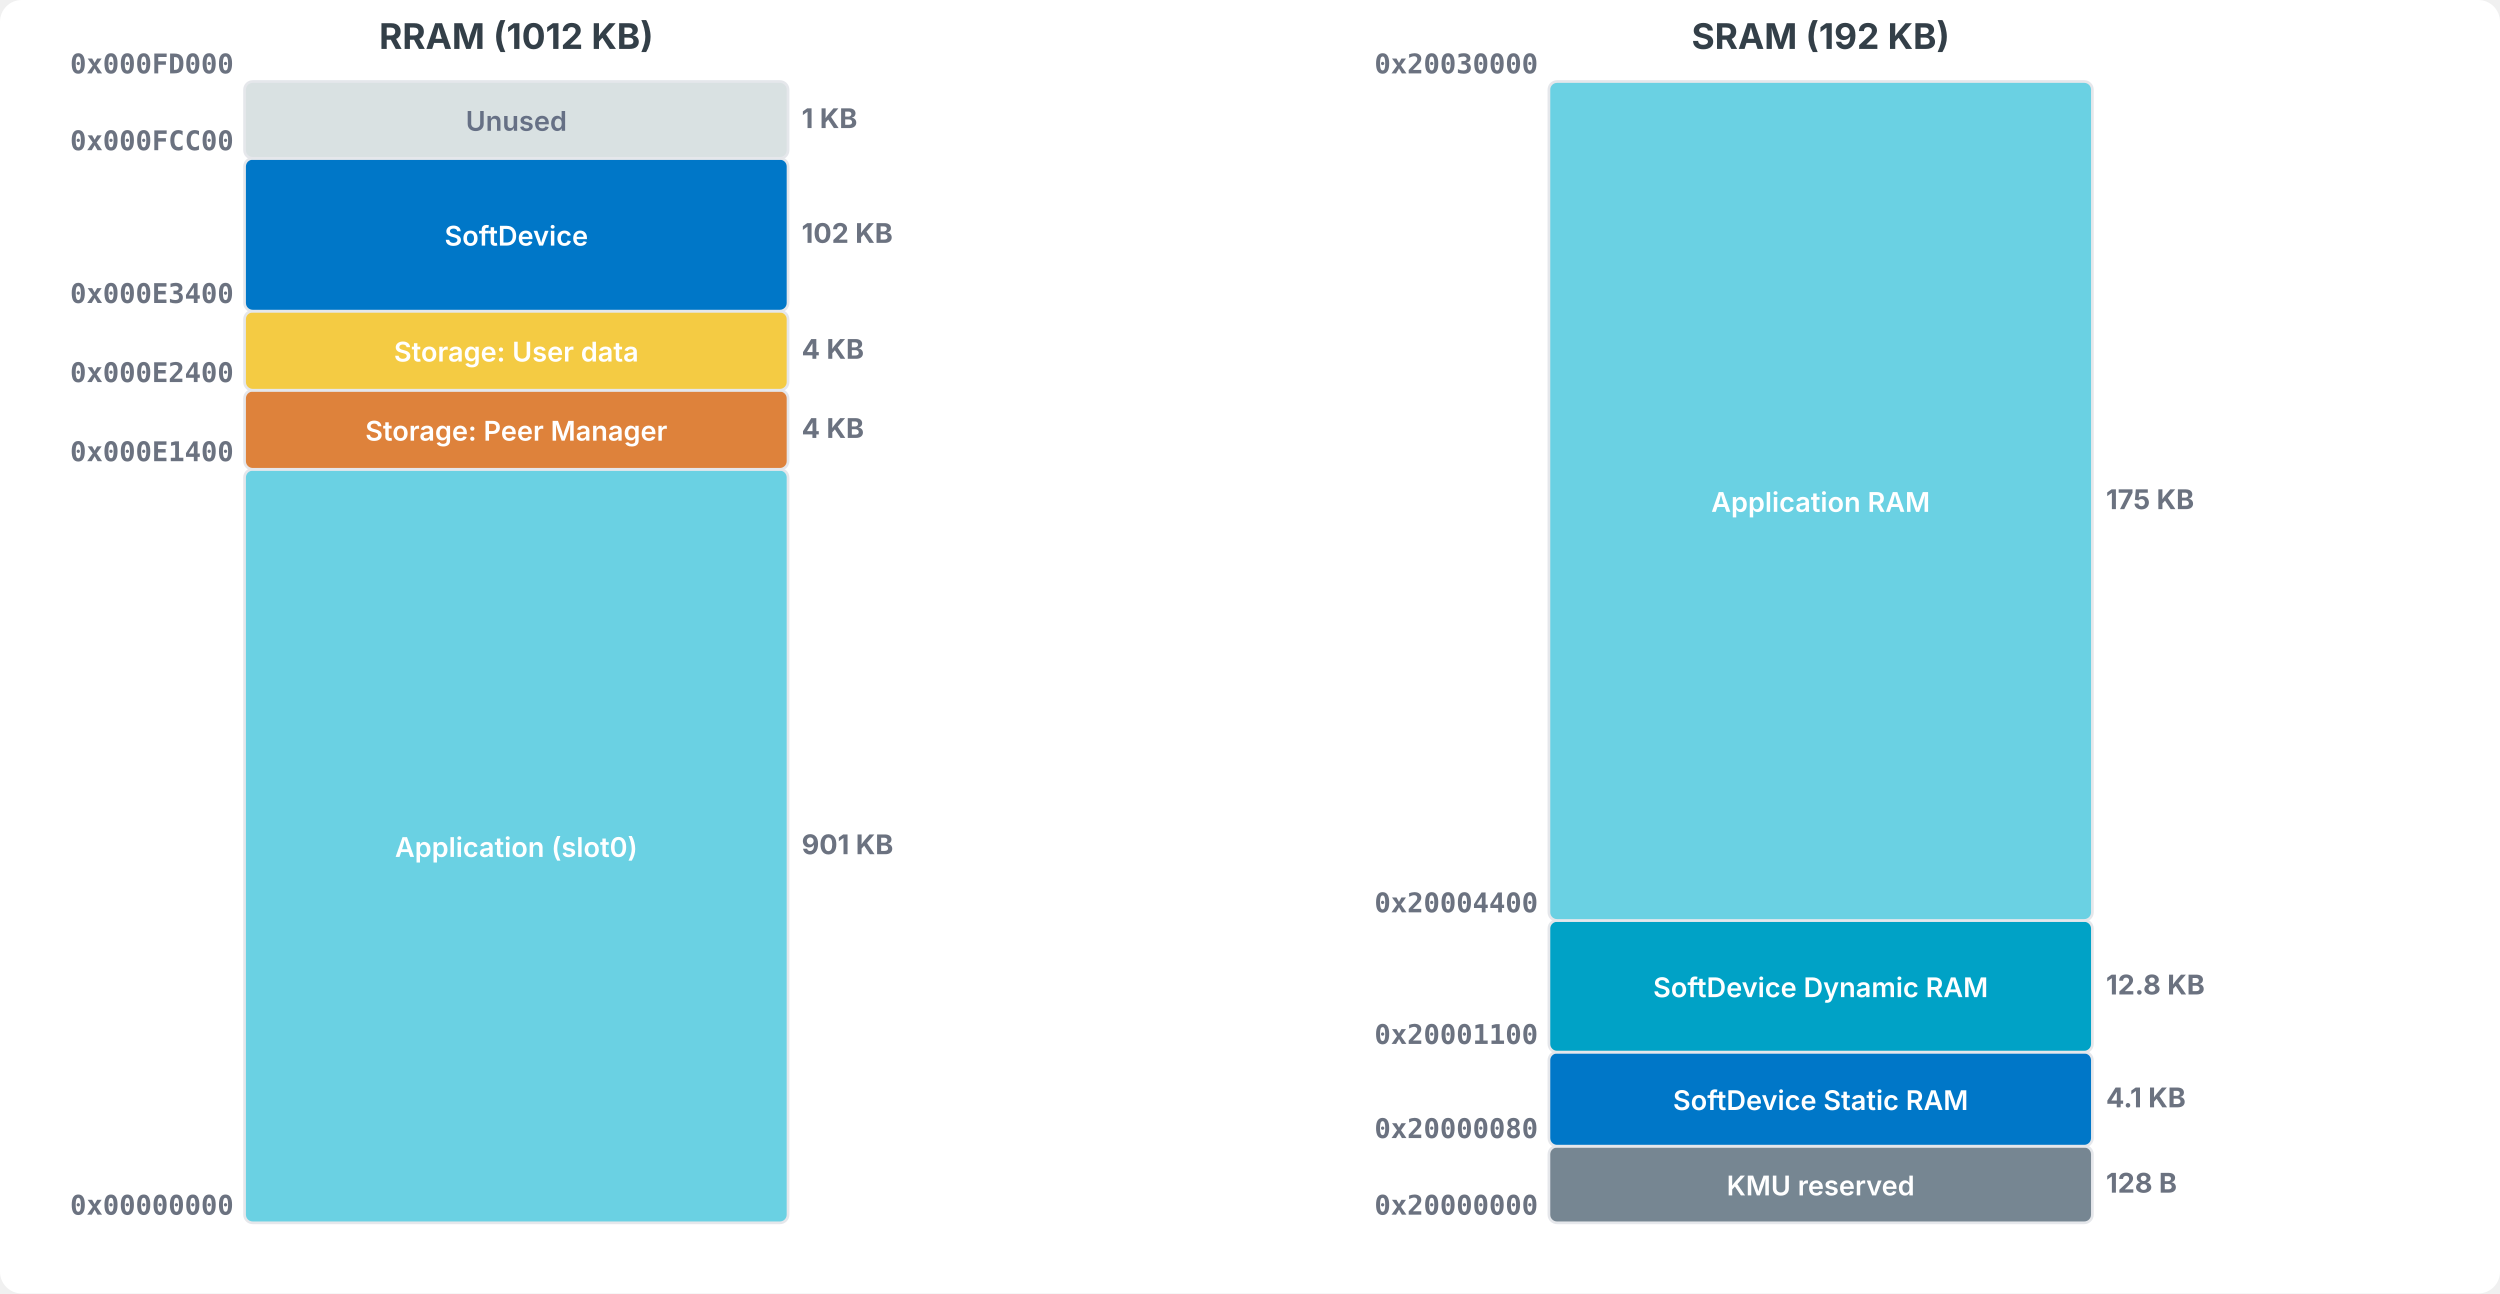
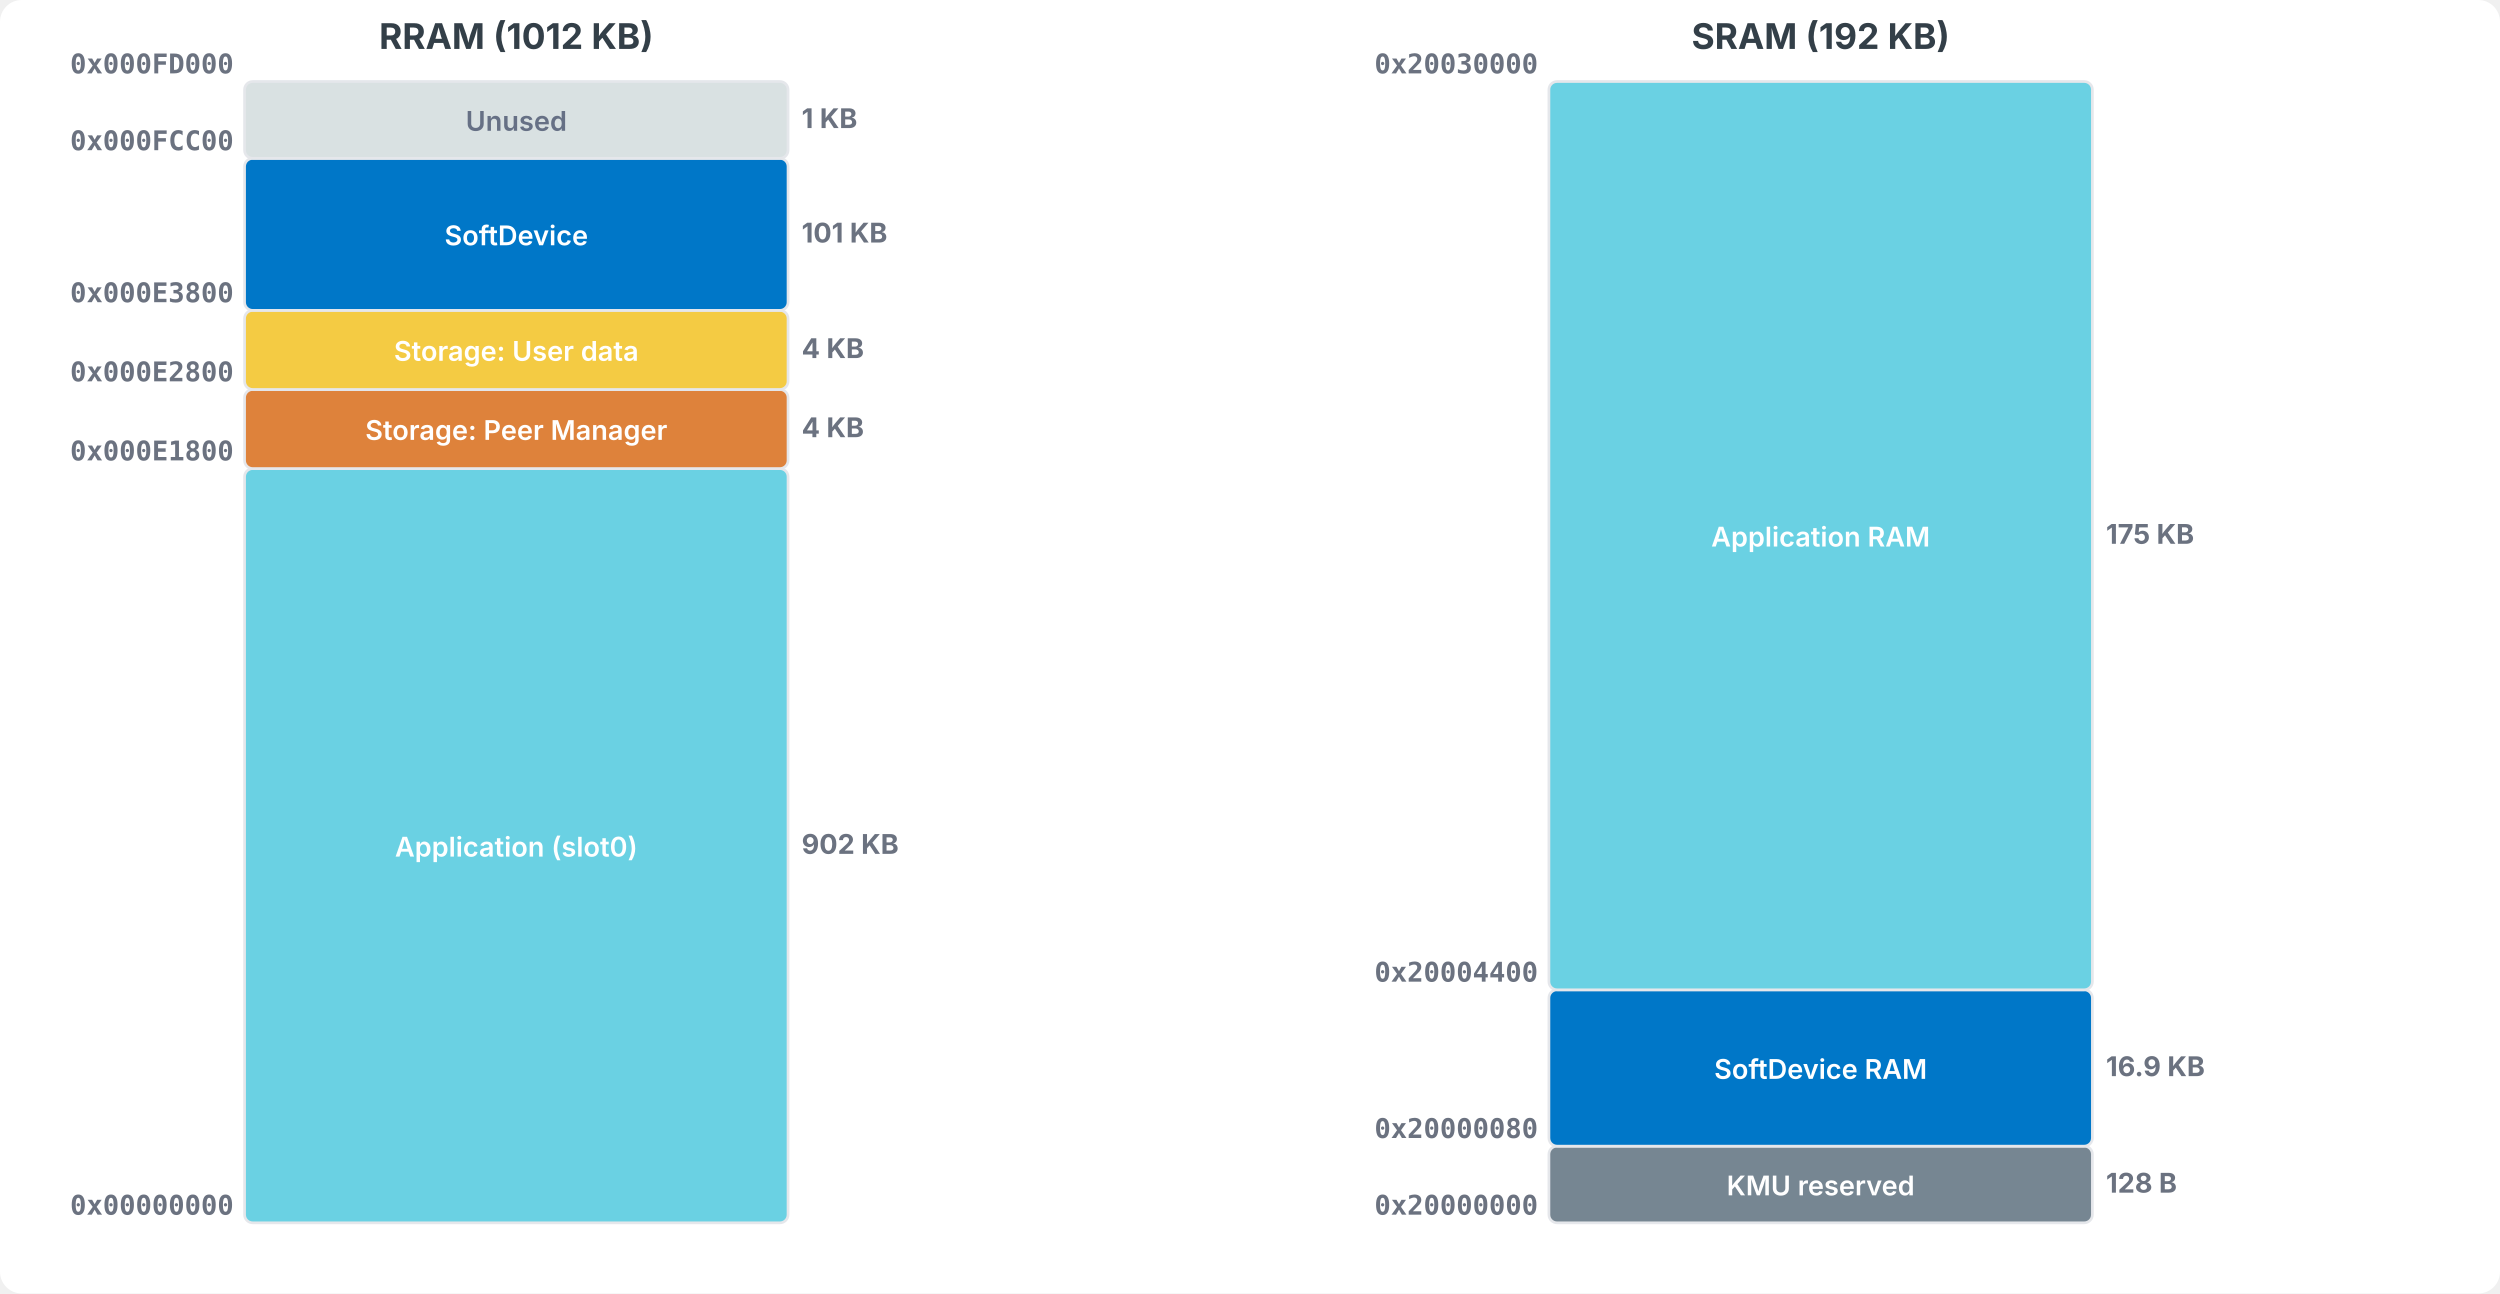
<svg xmlns="http://www.w3.org/2000/svg" viewBox="0 0 920 476" width="920" height="476" font-family="Inter, -apple-system, sans-serif">
  <rect width="100%" height="100%" fill="#ffffff" rx="8" />
  <text x="190.0" y="18" text-anchor="middle" font-size="13" font-weight="bold" fill="#333f48">RRAM (1012 KB)</text>
-   <rect x="90" y="172.711" width="200" height="277.289" fill="#6ad1e3" rx="3" stroke="#e5e7eb" stroke-width="1" />
-   <text x="190.0" y="315.356" text-anchor="middle" font-size="10" font-weight="600" fill="#fff">Application (slot0)</text>
+   <rect x="90" y="172.435" width="200" height="277.565" fill="#6ad1e3" rx="3" stroke="#e5e7eb" stroke-width="1" />
+   <text x="190.0" y="315.217" text-anchor="middle" font-size="10" font-weight="600" fill="#fff">Application (slot0)</text>
  <text x="86" y="447.0" text-anchor="end" font-size="10" font-weight="bold" font-family="monospace" fill="#6b7280">0x00000000</text>
-   <text x="295" y="314.356" text-anchor="start" font-size="10" font-weight="bold" fill="#6b7280">901 KB</text>
-   <rect x="90" y="143.605" width="200" height="29.107" fill="#de823b" rx="3" stroke="#e5e7eb" stroke-width="1" />
-   <text x="190.0" y="162.158" text-anchor="middle" font-size="10" font-weight="600" fill="#fff">Storage: Peer Manager</text>
-   <text x="86" y="169.711" text-anchor="end" font-size="10" font-weight="bold" font-family="monospace" fill="#6b7280">0x000E1400</text>
-   <text x="295" y="161.158" text-anchor="start" font-size="10" font-weight="bold" fill="#6b7280">4 KB</text>
-   <rect x="90" y="114.498" width="200" height="29.107" fill="#f4cb43" rx="3" stroke="#e5e7eb" stroke-width="1" />
-   <text x="190.0" y="133.051" text-anchor="middle" font-size="10" font-weight="600" fill="#fff">Storage: User data</text>
-   <text x="86" y="140.605" text-anchor="end" font-size="10" font-weight="bold" font-family="monospace" fill="#6b7280">0x000E2400</text>
-   <text x="295" y="132.051" text-anchor="start" font-size="10" font-weight="bold" fill="#6b7280">4 KB</text>
-   <rect x="90" y="58.277" width="200" height="56.221" fill="#0077c8" rx="3" stroke="#e5e7eb" stroke-width="1" />
-   <text x="190.0" y="90.387" text-anchor="middle" font-size="10" font-weight="600" fill="#fff">SoftDevice</text>
-   <text x="86" y="111.498" text-anchor="end" font-size="10" font-weight="bold" font-family="monospace" fill="#6b7280">0x000E3400</text>
-   <text x="295" y="89.387" text-anchor="start" font-size="10" font-weight="bold" fill="#6b7280">102 KB</text>
+   <text x="295" y="314.217" text-anchor="start" font-size="10" font-weight="bold" fill="#6b7280">902 KB</text>
+   <rect x="90" y="143.328" width="200" height="29.107" fill="#de823b" rx="3" stroke="#e5e7eb" stroke-width="1" />
+   <text x="190.0" y="161.881" text-anchor="middle" font-size="10" font-weight="600" fill="#fff">Storage: Peer Manager</text>
+   <text x="86" y="169.435" text-anchor="end" font-size="10" font-weight="bold" font-family="monospace" fill="#6b7280">0x000E1800</text>
+   <text x="295" y="160.881" text-anchor="start" font-size="10" font-weight="bold" fill="#6b7280">4 KB</text>
+   <rect x="90" y="114.221" width="200" height="29.107" fill="#f4cb43" rx="3" stroke="#e5e7eb" stroke-width="1" />
+   <text x="190.0" y="132.775" text-anchor="middle" font-size="10" font-weight="600" fill="#fff">Storage: User data</text>
+   <text x="86" y="140.328" text-anchor="end" font-size="10" font-weight="bold" font-family="monospace" fill="#6b7280">0x000E2800</text>
+   <text x="295" y="131.775" text-anchor="start" font-size="10" font-weight="bold" fill="#6b7280">4 KB</text>
+   <rect x="90" y="58.277" width="200" height="55.945" fill="#0077c8" rx="3" stroke="#e5e7eb" stroke-width="1" />
+   <text x="190.0" y="90.249" text-anchor="middle" font-size="10" font-weight="600" fill="#fff">SoftDevice</text>
+   <text x="86" y="111.221" text-anchor="end" font-size="10" font-weight="bold" font-family="monospace" fill="#6b7280">0x000E3800</text>
+   <text x="295" y="89.249" text-anchor="start" font-size="10" font-weight="bold" fill="#6b7280">101 KB</text>
  <rect x="90" y="30" width="200" height="28.277" fill="#d9e1e2" rx="3" stroke="#e5e7eb" stroke-width="1" />
  <text x="190.0" y="48.138" text-anchor="middle" font-size="10" font-weight="600" fill="#667085">Unused</text>
  <text x="86" y="55.277" text-anchor="end" font-size="10" font-weight="bold" font-family="monospace" fill="#6b7280">0x000FCC00</text>
  <text x="295" y="47.138" text-anchor="start" font-size="10" font-weight="bold" fill="#6b7280">1 KB</text>
  <text x="86" y="27" text-anchor="end" font-size="10" font-weight="bold" font-family="monospace" fill="#6b7280">0x000FD000</text>
  <text x="670.0" y="18" text-anchor="middle" font-size="13" font-weight="bold" fill="#333f48">SRAM (192 KB)</text>
-   <rect x="570" y="421.799" width="200" height="28.201" fill="#768692" rx="3" stroke="#e5e7eb" stroke-width="1" />
-   <text x="670.0" y="439.9" text-anchor="middle" font-size="10" font-weight="600" fill="#fff">KMU reserved</text>
+   <rect x="570" y="421.781" width="200" height="28.219" fill="#768692" rx="3" stroke="#e5e7eb" stroke-width="1" />
+   <text x="670.0" y="439.891" text-anchor="middle" font-size="10" font-weight="600" fill="#fff">KMU reserved</text>
  <text x="566" y="447.0" text-anchor="end" font-size="10" font-weight="bold" font-family="monospace" fill="#6b7280">0x20000000</text>
-   <text x="775" y="438.9" text-anchor="start" font-size="10" font-weight="bold" fill="#6b7280">128 B</text>
-   <rect x="570" y="387.182" width="200" height="34.617" fill="#0077c8" rx="3" stroke="#e5e7eb" stroke-width="1" />
-   <text x="670.0" y="408.491" text-anchor="middle" font-size="10" font-weight="600" fill="#fff">SoftDevice Static RAM</text>
-   <text x="566" y="418.799" text-anchor="end" font-size="10" font-weight="bold" font-family="monospace" fill="#6b7280">0x20000080</text>
-   <text x="775" y="407.491" text-anchor="start" font-size="10" font-weight="bold" fill="#6b7280">4.1 KB</text>
-   <rect x="570" y="338.729" width="200" height="48.453" fill="#00a2c6" rx="3" stroke="#e5e7eb" stroke-width="1" />
-   <text x="670.0" y="366.956" text-anchor="middle" font-size="10" font-weight="600" fill="#fff">SoftDevice Dynamic RAM</text>
-   <text x="566" y="384.182" text-anchor="end" font-size="10" font-weight="bold" font-family="monospace" fill="#6b7280">0x20001100</text>
-   <text x="775" y="365.956" text-anchor="start" font-size="10" font-weight="bold" fill="#6b7280">12.8 KB</text>
-   <rect x="570" y="30.0" width="200" height="308.729" fill="#6ad1e3" rx="3" stroke="#e5e7eb" stroke-width="1" />
-   <text x="670.0" y="188.365" text-anchor="middle" font-size="10" font-weight="600" fill="#fff">Application RAM</text>
-   <text x="566" y="335.729" text-anchor="end" font-size="10" font-weight="bold" font-family="monospace" fill="#6b7280">0x20004400</text>
-   <text x="775" y="187.365" text-anchor="start" font-size="10" font-weight="bold" fill="#6b7280">175 KB</text>
+   <text x="775" y="438.891" text-anchor="start" font-size="10" font-weight="bold" fill="#6b7280">128 B</text>
+   <rect x="570" y="364.25" width="200" height="57.531" fill="#0077c8" rx="3" stroke="#e5e7eb" stroke-width="1" />
+   <text x="670.0" y="397.016" text-anchor="middle" font-size="10" font-weight="600" fill="#fff">SoftDevice RAM</text>
+   <text x="566" y="418.781" text-anchor="end" font-size="10" font-weight="bold" font-family="monospace" fill="#6b7280">0x20000080</text>
+   <text x="775" y="396.016" text-anchor="start" font-size="10" font-weight="bold" fill="#6b7280">16.9 KB</text>
+   <rect x="570" y="30.0" width="200" height="334.25" fill="#6ad1e3" rx="3" stroke="#e5e7eb" stroke-width="1" />
+   <text x="670.0" y="201.125" text-anchor="middle" font-size="10" font-weight="600" fill="#fff">Application RAM</text>
+   <text x="566" y="361.25" text-anchor="end" font-size="10" font-weight="bold" font-family="monospace" fill="#6b7280">0x20004400</text>
+   <text x="775" y="200.125" text-anchor="start" font-size="10" font-weight="bold" fill="#6b7280">175 KB</text>
  <text x="566" y="27.0" text-anchor="end" font-size="10" font-weight="bold" font-family="monospace" fill="#6b7280">0x20030000</text>
</svg>
